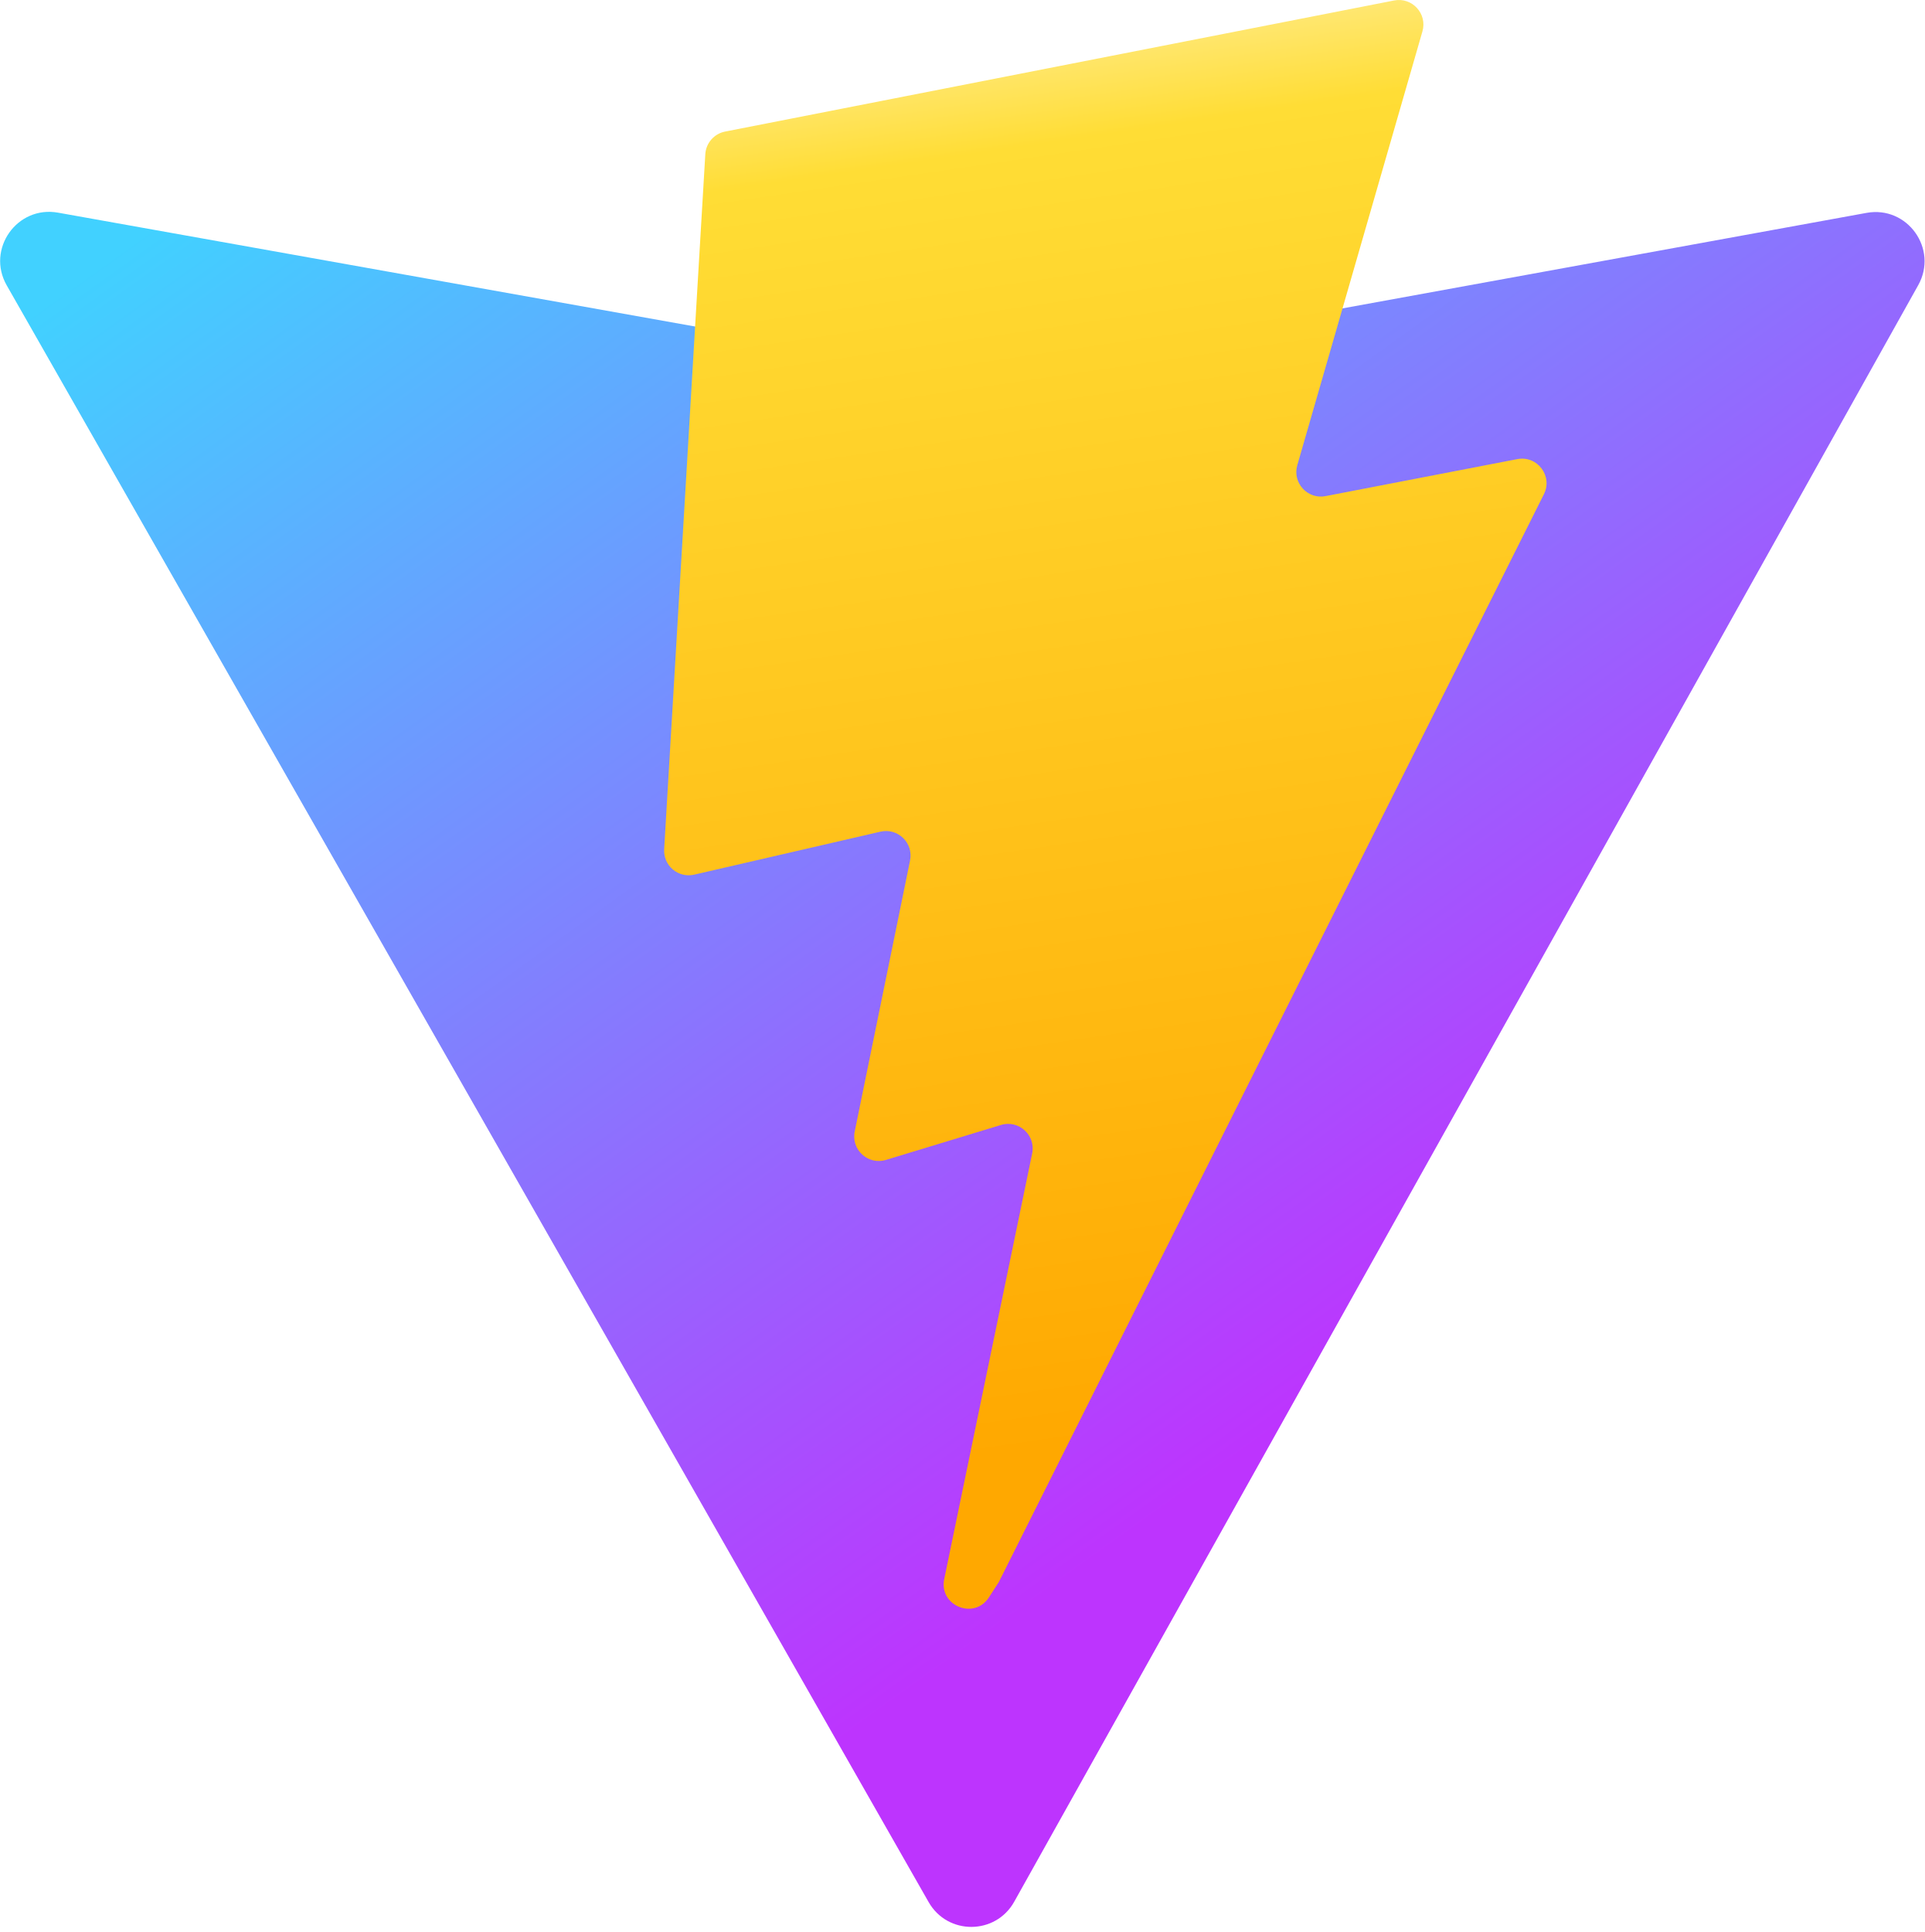
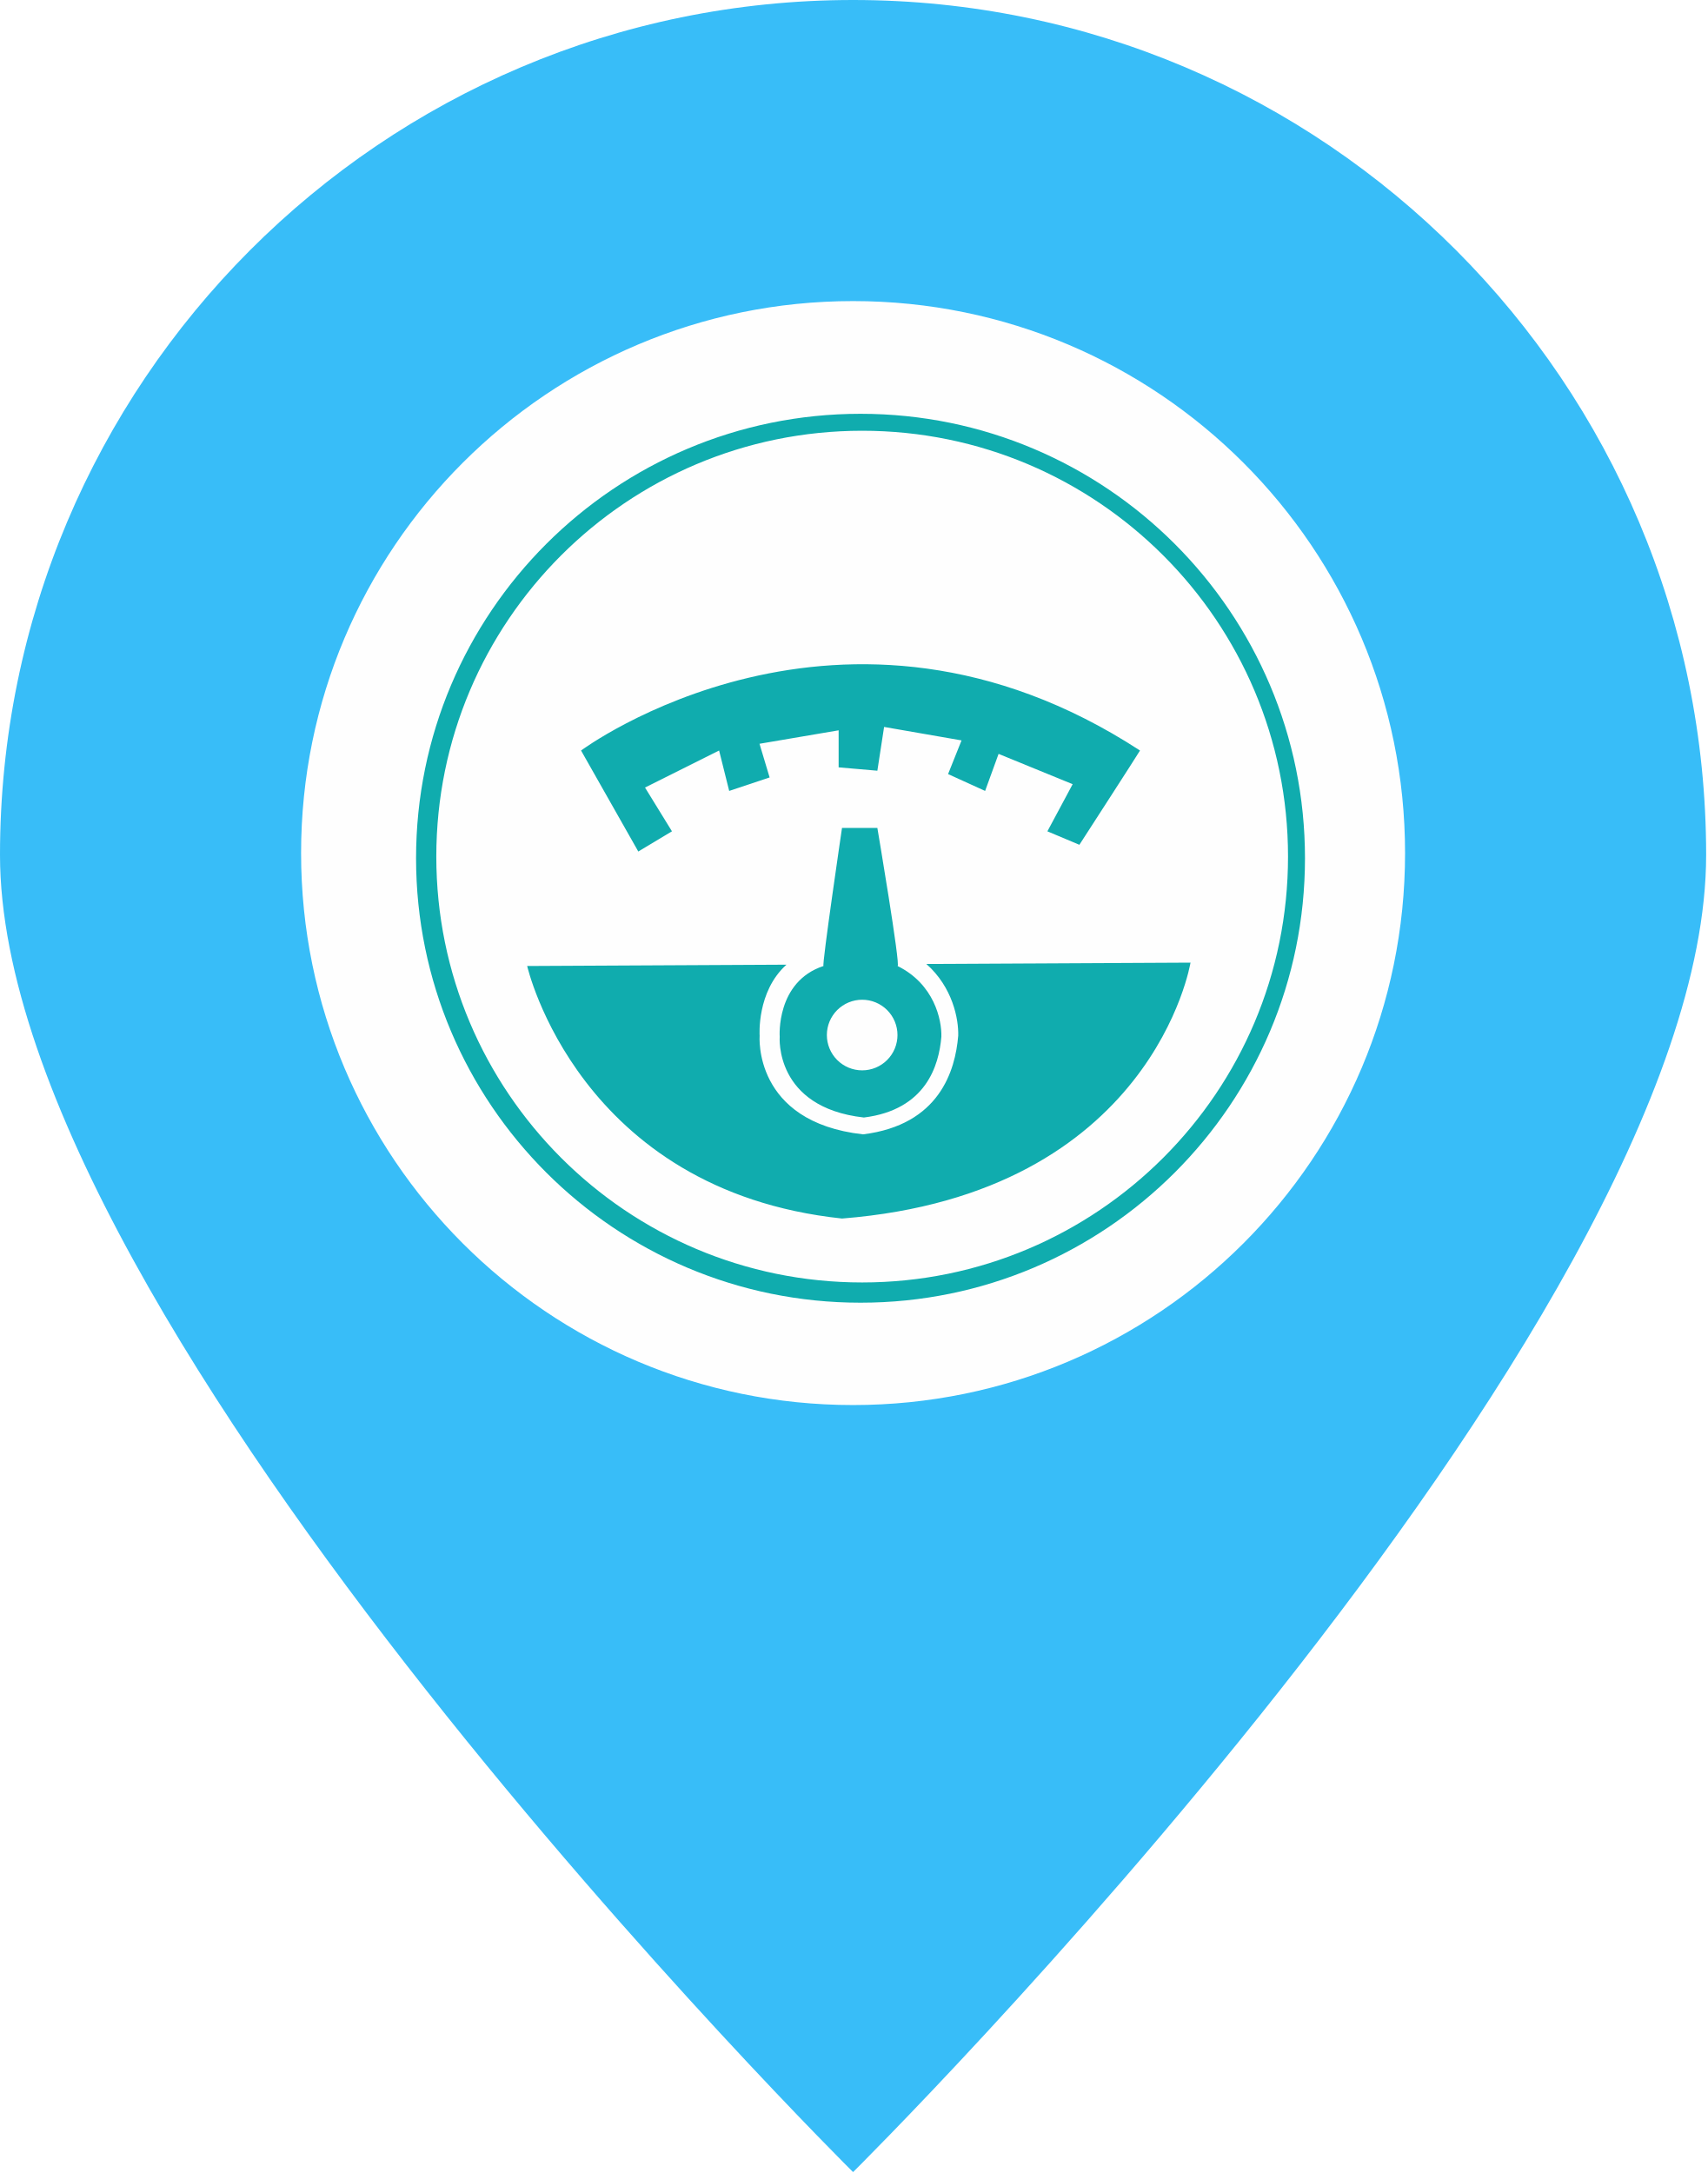
- <svg xmlns="http://www.w3.org/2000/svg" aria-hidden="true" role="img" class="iconify iconify--logos" width="31.88" height="32" preserveAspectRatio="xMidYMid meet" viewBox="0 0 256 257">
-   <defs>
-     <linearGradient id="IconifyId1813088fe1fbc01fb466" x1="-.828%" x2="57.636%" y1="7.652%" y2="78.411%">
-       <stop offset="0%" stop-color="#41D1FF" />
-       <stop offset="100%" stop-color="#BD34FE" />
-     </linearGradient>
-     <linearGradient id="IconifyId1813088fe1fbc01fb467" x1="43.376%" x2="50.316%" y1="2.242%" y2="89.03%">
-       <stop offset="0%" stop-color="#FFEA83" />
-       <stop offset="8.333%" stop-color="#FFDD35" />
-       <stop offset="100%" stop-color="#FFA800" />
-     </linearGradient>
-   </defs>
-   <path fill="url(#IconifyId1813088fe1fbc01fb466)" d="M255.153 37.938L134.897 252.976c-2.483 4.44-8.862 4.466-11.382.048L.875 37.958c-2.746-4.814 1.371-10.646 6.827-9.67l120.385 21.517a6.537 6.537 0 0 0 2.322-.004l117.867-21.483c5.438-.991 9.574 4.796 6.877 9.62Z" />
-   <path fill="url(#IconifyId1813088fe1fbc01fb467)" d="M185.432.063L96.44 17.501a3.268 3.268 0 0 0-2.634 3.014l-5.474 92.456a3.268 3.268 0 0 0 3.997 3.378l24.777-5.718c2.318-.535 4.413 1.507 3.936 3.838l-7.361 36.047c-.495 2.426 1.782 4.5 4.151 3.78l15.304-4.649c2.372-.72 4.652 1.36 4.15 3.788l-11.698 56.621c-.732 3.542 3.979 5.473 5.943 2.437l1.313-2.028l72.516-144.72c1.215-2.423-.88-5.186-3.54-4.672l-25.505 4.922c-2.396.462-4.435-1.77-3.759-4.114l16.646-57.705c.677-2.35-1.37-4.583-3.769-4.113Z" />
+ <svg xmlns="http://www.w3.org/2000/svg" width="755" height="961" viewBox="0 0 755 961" fill="none">
+   <circle cx="377.5" cy="375.5" r="245.5" fill="#FEFEFE" />
+   <path d="M377.263 0C168.908 0 0 169.284 0 378.104C0 586.933 377.263 960.594 377.263 960.594C377.263 960.594 754.526 586.933 754.526 378.104C754.526 169.284 585.618 1e-06 377.263 0ZM377.263 621.375C242.442 621.375 133.152 512.085 133.152 377.263C133.152 242.442 242.442 133.152 377.263 133.152C512.085 133.152 621.375 242.442 621.375 377.263C621.375 512.085 512.085 621.375 377.263 621.375Z" fill="#38bdf8" />
+   <path d="M297.166 367.645L285.254 348.29L318.014 331.91L322.482 349.782L340.354 343.826L335.886 328.934L370.877 322.978V339.358L388.005 340.846L390.981 321.486L425.233 327.442L419.277 342.334L435.657 349.782L441.613 333.402L474.372 346.802L463.2 367.65L477.348 373.606C477.348 373.606 503.657 332.908 504.152 331.914C372.37 246.046 256.967 331.914 256.967 331.914L282.279 376.577L297.166 367.645ZM382.049 494.216C409.538 490.804 415.261 471.17 416.31 458.48C416.521 451.032 413.152 435.215 396.937 427.209C398.429 427.703 388.005 366.158 388.005 366.158H372.37C372.37 366.158 363.438 426.714 364.178 427.209C343.08 434.162 344.818 458.476 344.818 458.476C344.818 458.476 342.336 489.748 382.049 494.216ZM381.284 442.126C383.335 442.126 385.366 442.529 387.261 443.314C389.156 444.098 390.877 445.248 392.328 446.698C393.778 448.148 394.929 449.87 395.714 451.764C396.499 453.659 396.903 455.69 396.903 457.741C396.904 459.791 396.5 461.822 395.715 463.717C394.931 465.612 393.781 467.334 392.331 468.784C390.881 470.234 389.159 471.385 387.265 472.17C385.37 472.955 383.339 473.359 381.289 473.359C377.147 473.36 373.174 471.715 370.245 468.787C367.316 465.859 365.67 461.887 365.67 457.745C365.669 453.603 367.314 449.631 370.242 446.701C373.171 443.772 377.143 442.126 381.284 442.126ZM409.673 426.313C421.289 436.588 423.973 450.664 423.762 458.032C422.468 473.529 415.439 497.496 381.669 501.664C332.893 496.207 335.941 458.028 335.941 458.028C335.941 458.028 334.546 438.537 347.802 426.625L233.139 427.209C233.139 427.209 255.724 526.481 372.37 538.891C509.858 527.973 526.487 425.721 526.487 425.721L409.673 426.313ZM380.557 183C272.003 183 184 271.003 184 379.557C184 488.112 272.003 576.115 380.557 576.115C489.116 576.115 577.115 488.112 577.115 379.557C577.115 271.003 489.116 183 380.557 183ZM381.284 567.162C277.27 567.162 192.953 482.845 192.953 378.83C192.953 274.815 277.27 190.495 381.284 190.495C485.299 190.495 569.616 274.811 569.616 378.83C569.62 482.845 485.299 567.162 381.284 567.162Z" fill="#10ACAE" />
</svg>
